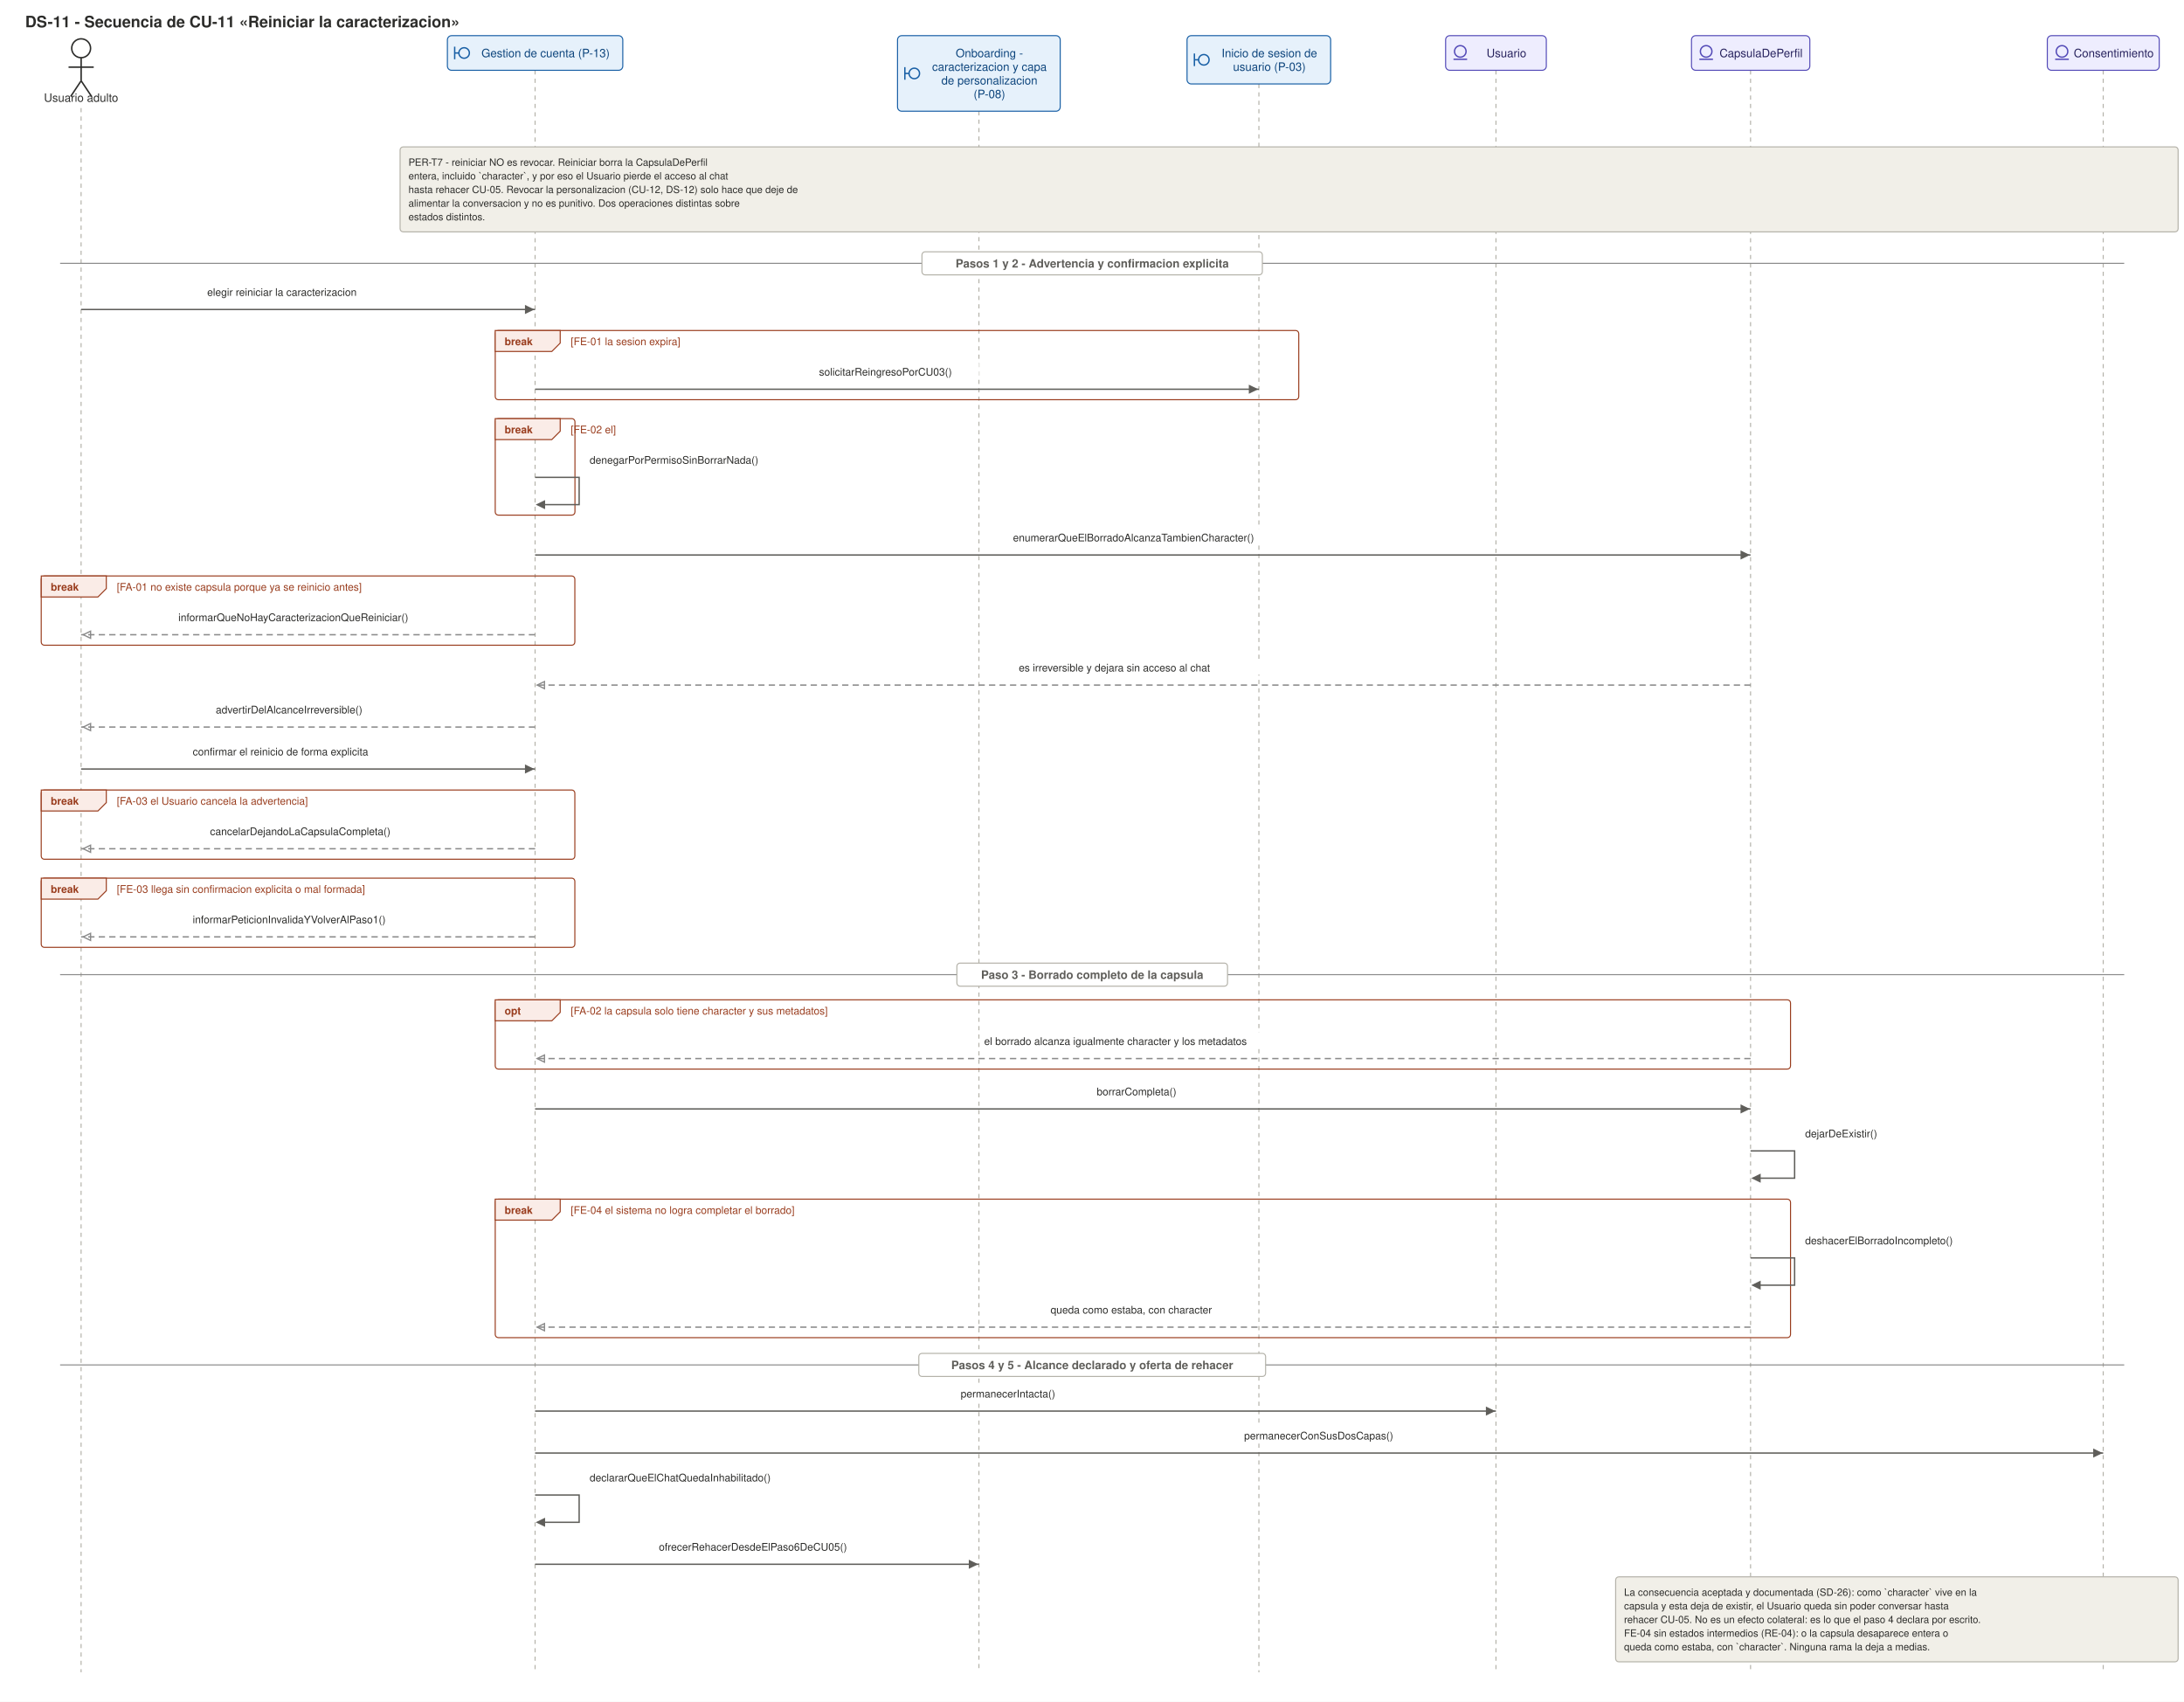
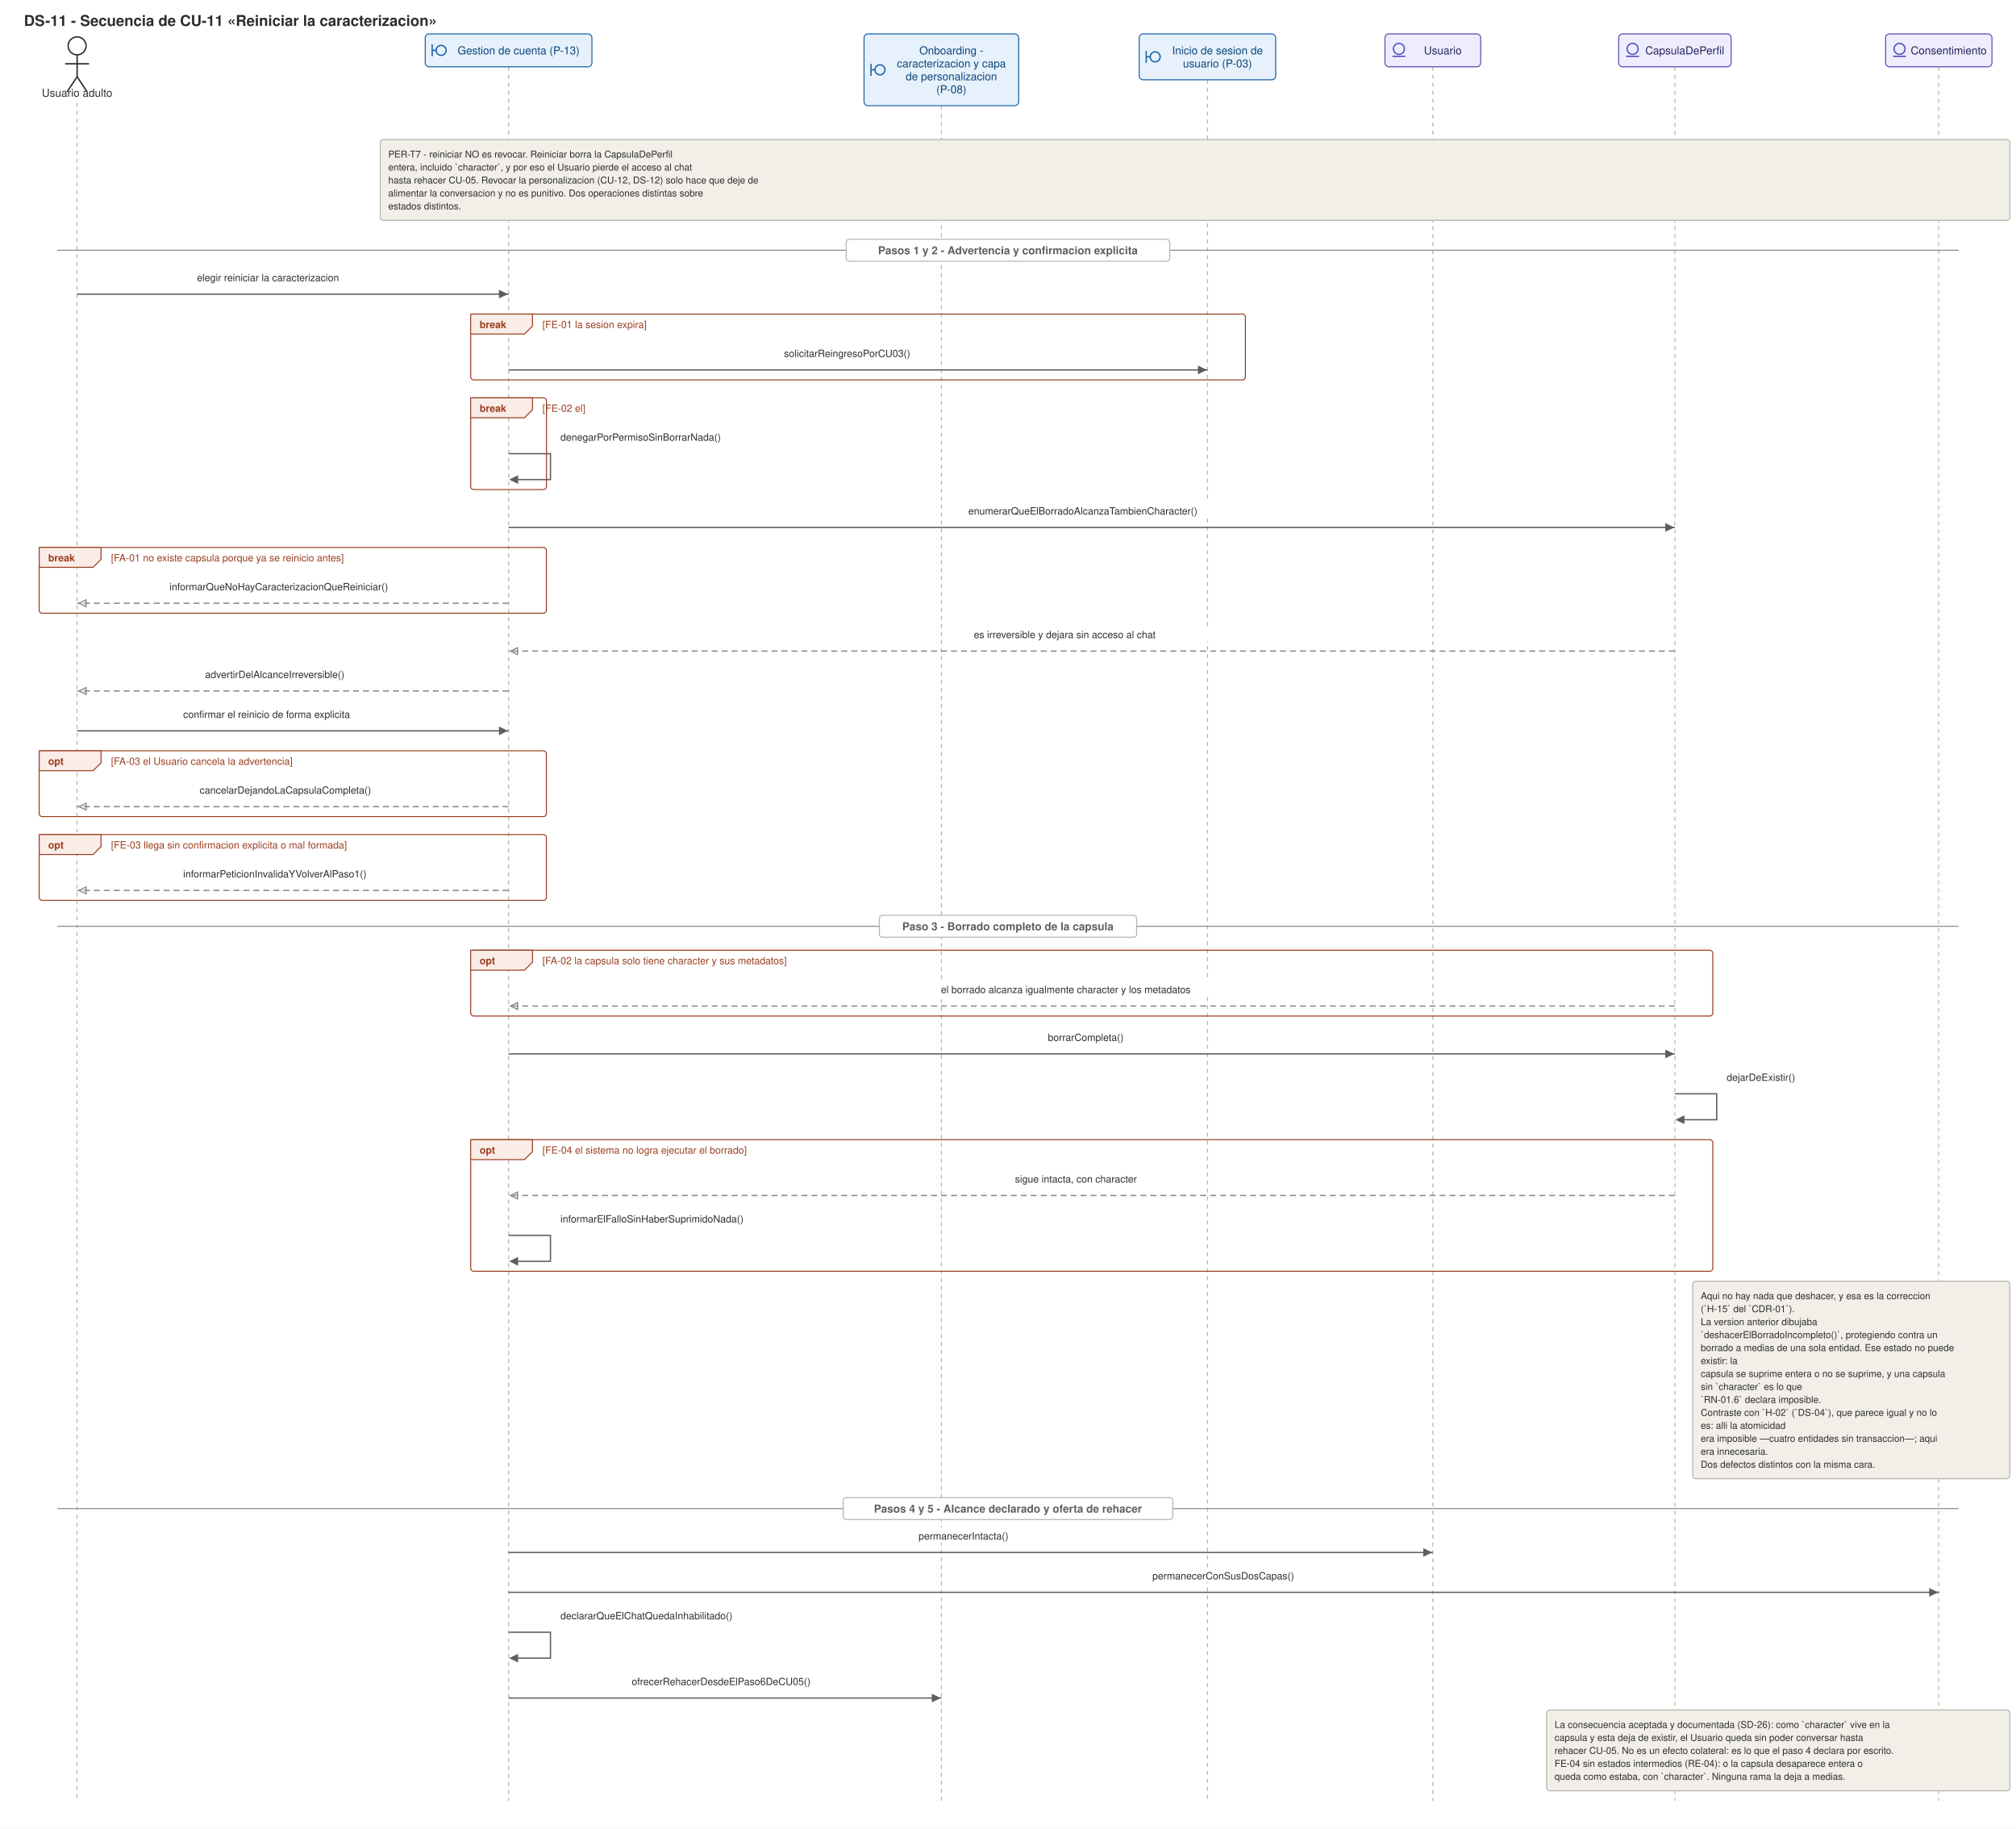
- <svg xmlns="http://www.w3.org/2000/svg" viewBox="0 0 2082 1622" width="2082" height="1622" role="img" aria-labelledby="t d" font-family="Segoe UI, Helvetica, Arial, sans-serif">
-   <rect x="0" y="0" width="2082" height="1622" fill="#FFFFFF" />
+ <svg xmlns="http://www.w3.org/2000/svg" viewBox="0 0 2022 1834" width="2022" height="1834" role="img" aria-labelledby="t d" font-family="Segoe UI, Helvetica, Arial, sans-serif">
+   <rect x="0" y="0" width="2022" height="1834" fill="#FFFFFF" />
  <text x="24" y="26" font-size="15" font-weight="600" fill="#2C2C2A">DS-11 - Secuencia de CU-11 «Reiniciar la caracterizacion»</text>
-   <line x1="77.3" y1="103.0" x2="77.3" y2="1594.0" stroke="#B4B2A9" stroke-width="1" stroke-dasharray="4 4" />
-   <line x1="510.1" y1="67.0" x2="510.1" y2="1594.0" stroke="#B4B2A9" stroke-width="1" stroke-dasharray="4 4" />
-   <line x1="933.2" y1="106.0" x2="933.2" y2="1594.0" stroke="#B4B2A9" stroke-width="1" stroke-dasharray="4 4" />
-   <line x1="1200.1" y1="80.0" x2="1200.1" y2="1594.0" stroke="#B4B2A9" stroke-width="1" stroke-dasharray="4 4" />
-   <line x1="1426.1" y1="67.0" x2="1426.1" y2="1594.0" stroke="#B4B2A9" stroke-width="1" stroke-dasharray="4 4" />
-   <line x1="1668.8" y1="67.0" x2="1668.8" y2="1594.0" stroke="#B4B2A9" stroke-width="1" stroke-dasharray="4 4" />
-   <line x1="2005.0" y1="67.0" x2="2005.0" y2="1594.0" stroke="#B4B2A9" stroke-width="1" stroke-dasharray="4 4" />
-   <rect x="472.1" y="315.0" width="766.0" height="66.0" fill="none" stroke="#993C1D" stroke-width="1" rx="3" />
+   <line x1="77.3" y1="103.0" x2="77.3" y2="1806.0" stroke="#B4B2A9" stroke-width="1" stroke-dasharray="4 4" />
+   <line x1="510.1" y1="67.0" x2="510.1" y2="1806.0" stroke="#B4B2A9" stroke-width="1" stroke-dasharray="4 4" />
+   <line x1="944.2" y1="106.0" x2="944.2" y2="1806.0" stroke="#B4B2A9" stroke-width="1" stroke-dasharray="4 4" />
+   <line x1="1211.1" y1="80.0" x2="1211.1" y2="1806.0" stroke="#B4B2A9" stroke-width="1" stroke-dasharray="4 4" />
+   <line x1="1437.1" y1="67.0" x2="1437.1" y2="1806.0" stroke="#B4B2A9" stroke-width="1" stroke-dasharray="4 4" />
+   <line x1="1679.8" y1="67.0" x2="1679.8" y2="1806.0" stroke="#B4B2A9" stroke-width="1" stroke-dasharray="4 4" />
+   <line x1="1944.5" y1="67.0" x2="1944.5" y2="1806.0" stroke="#B4B2A9" stroke-width="1" stroke-dasharray="4 4" />
+   <rect x="472.1" y="315.0" width="777.0" height="66.0" fill="none" stroke="#993C1D" stroke-width="1" rx="3" />
  <polygon points="472.05,315 534.05,315 534.05,327 526.05,335 472.05,335" fill="#FAECE7" stroke="#993C1D" stroke-width="1" />
  <text x="481.05" y="329" font-size="10" font-weight="600" fill="#993C1D">break</text>
  <text x="544.05" y="329" font-size="10" fill="#993C1D">[FE-01 la sesion expira]</text>
  <rect x="472.1" y="399.0" width="76.0" height="92.0" fill="none" stroke="#993C1D" stroke-width="1" rx="3" />
  <polygon points="472.05,399 534.05,399 534.05,411 526.05,419 472.05,419" fill="#FAECE7" stroke="#993C1D" stroke-width="1" />
  <text x="481.05" y="413" font-size="10" font-weight="600" fill="#993C1D">break</text>
  <text x="544.05" y="413" font-size="10" fill="#993C1D">[FE-02 el]</text>
  <rect x="39.3" y="549.0" width="508.7" height="66.0" fill="none" stroke="#993C1D" stroke-width="1" rx="3" />
  <polygon points="39.35,549 101.35,549 101.35,561 93.35,569 39.35,569" fill="#FAECE7" stroke="#993C1D" stroke-width="1" />
  <text x="48.35" y="563" font-size="10" font-weight="600" fill="#993C1D">break</text>
  <text x="111.35" y="563" font-size="10" fill="#993C1D">[FA-01 no existe capsula porque ya se reinicio antes]</text>
  <rect x="39.3" y="753.0" width="508.7" height="66.0" fill="none" stroke="#993C1D" stroke-width="1" rx="3" />
  <polygon points="39.35,753 101.35,753 101.35,765 93.35,773 39.35,773" fill="#FAECE7" stroke="#993C1D" stroke-width="1" />
-   <text x="48.35" y="767" font-size="10" font-weight="600" fill="#993C1D">break</text>
+   <text x="48.35" y="767" font-size="10" font-weight="600" fill="#993C1D">opt</text>
  <text x="111.35" y="767" font-size="10" fill="#993C1D">[FA-03 el Usuario cancela la advertencia]</text>
  <rect x="39.3" y="837.0" width="508.7" height="66.0" fill="none" stroke="#993C1D" stroke-width="1" rx="3" />
  <polygon points="39.35,837 101.35,837 101.35,849 93.35,857 39.35,857" fill="#FAECE7" stroke="#993C1D" stroke-width="1" />
-   <text x="48.35" y="851" font-size="10" font-weight="600" fill="#993C1D">break</text>
+   <text x="48.35" y="851" font-size="10" font-weight="600" fill="#993C1D">opt</text>
  <text x="111.35" y="851" font-size="10" fill="#993C1D">[FE-03 llega sin confirmacion explicita o mal formada]</text>
-   <rect x="472.1" y="953.0" width="1234.8" height="66.0" fill="none" stroke="#993C1D" stroke-width="1" rx="3" />
+   <rect x="472.1" y="953.0" width="1245.8" height="66.0" fill="none" stroke="#993C1D" stroke-width="1" rx="3" />
  <polygon points="472.05,953 534.05,953 534.05,965 526.05,973 472.05,973" fill="#FAECE7" stroke="#993C1D" stroke-width="1" />
  <text x="481.05" y="967" font-size="10" font-weight="600" fill="#993C1D">opt</text>
  <text x="544.05" y="967" font-size="10" fill="#993C1D">[FA-02 la capsula solo tiene character y sus metadatos]</text>
-   <rect x="472.1" y="1143.0" width="1234.8" height="132.0" fill="none" stroke="#993C1D" stroke-width="1" rx="3" />
+   <rect x="472.1" y="1143.0" width="1245.8" height="132.0" fill="none" stroke="#993C1D" stroke-width="1" rx="3" />
  <polygon points="472.05,1143 534.05,1143 534.05,1155 526.05,1163 472.05,1163" fill="#FAECE7" stroke="#993C1D" stroke-width="1" />
-   <text x="481.05" y="1157" font-size="10" font-weight="600" fill="#993C1D">break</text>
-   <text x="544.05" y="1157" font-size="10" fill="#993C1D">[FE-04 el sistema no logra completar el borrado]</text>
-   <line x1="57.3" y1="251.0" x2="2025.0" y2="251.0" stroke="#8a8a8a" stroke-width="1" />
-   <rect x="878.9" y="240.0" width="324.5" height="22" rx="3" fill="#FFFFFF" stroke="#B4B2A9" stroke-width="1" />
-   <text x="1041.2" y="255.0" font-size="11" font-weight="600" text-anchor="middle" fill="#5F5E5A">Pasos 1 y 2 - Advertencia y confirmacion explicita</text>
-   <line x1="57.3" y1="929.0" x2="2025.0" y2="929.0" stroke="#8a8a8a" stroke-width="1" />
-   <rect x="912.2" y="918.0" width="258.0" height="22" rx="3" fill="#FFFFFF" stroke="#B4B2A9" stroke-width="1" />
-   <text x="1041.2" y="933.0" font-size="11" font-weight="600" text-anchor="middle" fill="#5F5E5A">Paso 3 - Borrado completo de la capsula</text>
-   <line x1="57.3" y1="1301.0" x2="2025.0" y2="1301.0" stroke="#8a8a8a" stroke-width="1" />
-   <rect x="875.9" y="1290.0" width="330.6" height="22" rx="3" fill="#FFFFFF" stroke="#B4B2A9" stroke-width="1" />
-   <text x="1041.2" y="1305.0" font-size="11" font-weight="600" text-anchor="middle" fill="#5F5E5A">Pasos 4 y 5 - Alcance declarado y oferta de rehacer</text>
+   <text x="481.05" y="1157" font-size="10" font-weight="600" fill="#993C1D">opt</text>
+   <text x="544.05" y="1157" font-size="10" fill="#993C1D">[FE-04 el sistema no logra ejecutar el borrado]</text>
+   <line x1="57.3" y1="251.0" x2="1964.5" y2="251.0" stroke="#8a8a8a" stroke-width="1" />
+   <rect x="848.7" y="240.0" width="324.5" height="22" rx="3" fill="#FFFFFF" stroke="#B4B2A9" stroke-width="1" />
+   <text x="1010.9" y="255.0" font-size="11" font-weight="600" text-anchor="middle" fill="#5F5E5A">Pasos 1 y 2 - Advertencia y confirmacion explicita</text>
+   <line x1="57.3" y1="929.0" x2="1964.5" y2="929.0" stroke="#8a8a8a" stroke-width="1" />
+   <rect x="882.0" y="918.0" width="258.0" height="22" rx="3" fill="#FFFFFF" stroke="#B4B2A9" stroke-width="1" />
+   <text x="1010.9" y="933.0" font-size="11" font-weight="600" text-anchor="middle" fill="#5F5E5A">Paso 3 - Borrado completo de la capsula</text>
+   <line x1="57.3" y1="1513.0" x2="1964.5" y2="1513.0" stroke="#8a8a8a" stroke-width="1" />
+   <rect x="845.7" y="1502.0" width="330.6" height="22" rx="3" fill="#FFFFFF" stroke="#B4B2A9" stroke-width="1" />
+   <text x="1010.9" y="1517.0" font-size="11" font-weight="600" text-anchor="middle" fill="#5F5E5A">Pasos 4 y 5 - Alcance declarado y oferta de rehacer</text>
  <line x1="77.3" y1="295.0" x2="510.1" y2="295.0" stroke="#5F5E5A" stroke-width="1.3" />
  <polygon points="508.05,295 501.05,291.6 501.05,298.4" fill="#5F5E5A" stroke="#5F5E5A" stroke-width="1.2" />
  <rect x="193.5" y="270.0" width="200.5" height="15.0" fill="#FFFFFF" />
  <text x="197.5" y="282.0" font-size="10" fill="#2C2C2A">elegir reiniciar la caracterizacion</text>
-   <line x1="510.1" y1="371.0" x2="1200.1" y2="371.0" stroke="#5F5E5A" stroke-width="1.3" />
-   <polygon points="1198.1,371 1191.1,367.6 1191.1,374.4" fill="#5F5E5A" stroke="#5F5E5A" stroke-width="1.2" />
-   <rect x="776.8" y="346.0" width="156.5" height="15.0" fill="#FFFFFF" />
-   <text x="780.8" y="358.0" font-size="10" fill="#2C2C2A">solicitarReingresoPorCU03()</text>
+   <line x1="510.1" y1="371.0" x2="1211.1" y2="371.0" stroke="#5F5E5A" stroke-width="1.3" />
+   <polygon points="1209.1,371 1202.1,367.6 1202.1,374.4" fill="#5F5E5A" stroke="#5F5E5A" stroke-width="1.2" />
+   <rect x="782.3" y="346.0" width="156.5" height="15.0" fill="#FFFFFF" />
+   <text x="786.3" y="358.0" font-size="10" fill="#2C2C2A">solicitarReingresoPorCU03()</text>
  <polyline points="510.1,455.0 552.1,455.0 552.1,481.0 519.1,481.0" fill="none" stroke="#5F5E5A" stroke-width="1.3" />
  <polygon points="512.05,481 519.05,477.6 519.05,484.4" fill="#5F5E5A" stroke="#5F5E5A" stroke-width="1.2" />
  <rect x="558.1" y="430.0" width="184.0" height="15.0" fill="#FFFFFF" />
  <text x="562.1" y="442.0" font-size="10" fill="#2C2C2A">denegarPorPermisoSinBorrarNada()</text>
-   <line x1="510.1" y1="529.0" x2="1668.8" y2="529.0" stroke="#5F5E5A" stroke-width="1.3" />
-   <polygon points="1666.85,529 1659.85,525.6 1659.85,532.4" fill="#5F5E5A" stroke="#5F5E5A" stroke-width="1.2" />
-   <rect x="961.7" y="504.0" width="255.5" height="15.0" fill="#FFFFFF" />
-   <text x="965.7" y="516.0" font-size="10" fill="#2C2C2A">enumerarQueElBorradoAlcanzaTambienCharacter()</text>
+   <line x1="510.1" y1="529.0" x2="1679.8" y2="529.0" stroke="#5F5E5A" stroke-width="1.3" />
+   <polygon points="1677.85,529 1670.85,525.6 1670.85,532.4" fill="#5F5E5A" stroke="#5F5E5A" stroke-width="1.2" />
+   <rect x="967.2" y="504.0" width="255.5" height="15.0" fill="#FFFFFF" />
+   <text x="971.2" y="516.0" font-size="10" fill="#2C2C2A">enumerarQueElBorradoAlcanzaTambienCharacter()</text>
  <line x1="510.1" y1="605.0" x2="77.3" y2="605.0" stroke="#8a8a8a" stroke-width="1.3" stroke-dasharray="6 4" />
  <polygon points="79.35,605 86.35,601.6 86.35,608.4" fill="none" stroke="#8a8a8a" stroke-width="1.2" />
  <rect x="166.0" y="580.0" width="255.5" height="15.0" fill="#FFFFFF" />
  <text x="170.0" y="592.0" font-size="10" fill="#2C2C2A">informarQueNoHayCaracterizacionQueReiniciar()</text>
-   <line x1="1668.8" y1="653.0" x2="510.1" y2="653.0" stroke="#8a8a8a" stroke-width="1.3" stroke-dasharray="6 4" />
+   <line x1="1679.8" y1="653.0" x2="510.1" y2="653.0" stroke="#8a8a8a" stroke-width="1.3" stroke-dasharray="6 4" />
  <polygon points="512.05,653 519.05,649.6 519.05,656.4" fill="none" stroke="#8a8a8a" stroke-width="1.2" />
-   <rect x="967.2" y="628.0" width="244.5" height="15.0" fill="#FFFFFF" />
-   <text x="971.2" y="640.0" font-size="10" fill="#2C2C2A">es irreversible y dejara sin acceso al chat</text>
+   <rect x="972.7" y="628.0" width="244.5" height="15.0" fill="#FFFFFF" />
+   <text x="976.7" y="640.0" font-size="10" fill="#2C2C2A">es irreversible y dejara sin acceso al chat</text>
  <line x1="510.1" y1="693.0" x2="77.3" y2="693.0" stroke="#8a8a8a" stroke-width="1.3" stroke-dasharray="6 4" />
  <polygon points="79.35,693 86.35,689.6 86.35,696.4" fill="none" stroke="#8a8a8a" stroke-width="1.2" />
  <rect x="201.7" y="668.0" width="184.0" height="15.0" fill="#FFFFFF" />
  <text x="205.7" y="680.0" font-size="10" fill="#2C2C2A">advertirDelAlcanceIrreversible()</text>
  <line x1="77.3" y1="733.0" x2="510.1" y2="733.0" stroke="#5F5E5A" stroke-width="1.3" />
  <polygon points="508.05,733 501.05,729.6 501.05,736.4" fill="#5F5E5A" stroke="#5F5E5A" stroke-width="1.2" />
  <rect x="179.7" y="708.0" width="228.0" height="15.0" fill="#FFFFFF" />
  <text x="183.7" y="720.0" font-size="10" fill="#2C2C2A">confirmar el reinicio de forma explicita</text>
  <line x1="510.1" y1="809.0" x2="77.3" y2="809.0" stroke="#8a8a8a" stroke-width="1.3" stroke-dasharray="6 4" />
  <polygon points="79.35,809 86.35,805.6 86.35,812.4" fill="none" stroke="#8a8a8a" stroke-width="1.2" />
  <rect x="196.2" y="784.0" width="195.0" height="15.0" fill="#FFFFFF" />
  <text x="200.2" y="796.0" font-size="10" fill="#2C2C2A">cancelarDejandoLaCapsulaCompleta()</text>
  <line x1="510.1" y1="893.0" x2="77.3" y2="893.0" stroke="#8a8a8a" stroke-width="1.3" stroke-dasharray="6 4" />
  <polygon points="79.35,893 86.35,889.6 86.35,896.4" fill="none" stroke="#8a8a8a" stroke-width="1.2" />
  <rect x="179.7" y="868.0" width="228.0" height="15.0" fill="#FFFFFF" />
  <text x="183.7" y="880.0" font-size="10" fill="#2C2C2A">informarPeticionInvalidaYVolverAlPaso1()</text>
-   <line x1="1668.8" y1="1009.0" x2="510.1" y2="1009.0" stroke="#8a8a8a" stroke-width="1.3" stroke-dasharray="6 4" />
+   <line x1="1679.8" y1="1009.0" x2="510.1" y2="1009.0" stroke="#8a8a8a" stroke-width="1.3" stroke-dasharray="6 4" />
  <polygon points="512.05,1009 519.05,1005.6 519.05,1012.4" fill="none" stroke="#8a8a8a" stroke-width="1.2" />
-   <rect x="934.2" y="984.0" width="310.5" height="15.0" fill="#FFFFFF" />
-   <text x="938.2" y="996.0" font-size="10" fill="#2C2C2A">el borrado alcanza igualmente character y los metadatos</text>
-   <line x1="510.1" y1="1057.0" x2="1668.8" y2="1057.0" stroke="#5F5E5A" stroke-width="1.3" />
-   <polygon points="1666.85,1057 1659.85,1053.6 1659.85,1060.4" fill="#5F5E5A" stroke="#5F5E5A" stroke-width="1.2" />
-   <rect x="1041.5" y="1032.0" width="96.0" height="15.0" fill="#FFFFFF" />
-   <text x="1045.5" y="1044.0" font-size="10" fill="#2C2C2A">borrarCompleta()</text>
-   <polyline points="1668.8,1097.0 1710.8,1097.0 1710.8,1123.0 1677.8,1123.0" fill="none" stroke="#5F5E5A" stroke-width="1.3" />
-   <polygon points="1670.85,1123 1677.85,1119.6 1677.85,1126.4" fill="#5F5E5A" stroke="#5F5E5A" stroke-width="1.2" />
-   <rect x="1716.8" y="1072.0" width="96.0" height="15.0" fill="#FFFFFF" />
-   <text x="1720.8" y="1084.0" font-size="10" fill="#2C2C2A">dejarDeExistir()</text>
-   <polyline points="1668.8,1199.0 1710.8,1199.0 1710.8,1225.0 1677.8,1225.0" fill="none" stroke="#5F5E5A" stroke-width="1.3" />
-   <polygon points="1670.85,1225 1677.85,1221.6 1677.85,1228.4" fill="#5F5E5A" stroke="#5F5E5A" stroke-width="1.2" />
-   <rect x="1716.8" y="1174.0" width="167.5" height="15.0" fill="#FFFFFF" />
-   <text x="1720.8" y="1186.0" font-size="10" fill="#2C2C2A">deshacerElBorradoIncompleto()</text>
-   <line x1="1668.8" y1="1265.0" x2="510.1" y2="1265.0" stroke="#8a8a8a" stroke-width="1.3" stroke-dasharray="6 4" />
-   <polygon points="512.05,1265 519.05,1261.6 519.05,1268.4" fill="none" stroke="#8a8a8a" stroke-width="1.2" />
-   <rect x="997.5" y="1240.0" width="184.0" height="15.0" fill="#FFFFFF" />
-   <text x="1001.5" y="1252.0" font-size="10" fill="#2C2C2A">queda como estaba, con character</text>
-   <line x1="510.1" y1="1345.0" x2="1426.1" y2="1345.0" stroke="#5F5E5A" stroke-width="1.3" />
-   <polygon points="1424.1,1345 1417.1,1341.6 1417.1,1348.4" fill="#5F5E5A" stroke="#5F5E5A" stroke-width="1.2" />
-   <rect x="911.8" y="1320.0" width="112.5" height="15.0" fill="#FFFFFF" />
-   <text x="915.8" y="1332.0" font-size="10" fill="#2C2C2A">permanecerIntacta()</text>
-   <line x1="510.1" y1="1385.0" x2="2005.0" y2="1385.0" stroke="#5F5E5A" stroke-width="1.3" />
-   <polygon points="2003.05,1385 1996.05,1381.6 1996.05,1388.4" fill="#5F5E5A" stroke="#5F5E5A" stroke-width="1.2" />
-   <rect x="1182.0" y="1360.0" width="151.0" height="15.0" fill="#FFFFFF" />
-   <text x="1186.0" y="1372.0" font-size="10" fill="#2C2C2A">permanecerConSusDosCapas()</text>
-   <polyline points="510.1,1425.0 552.1,1425.0 552.1,1451.0 519.1,1451.0" fill="none" stroke="#5F5E5A" stroke-width="1.3" />
-   <polygon points="512.05,1451 519.05,1447.6 519.05,1454.4" fill="#5F5E5A" stroke="#5F5E5A" stroke-width="1.2" />
-   <rect x="558.1" y="1400.0" width="206.0" height="15.0" fill="#FFFFFF" />
-   <text x="562.1" y="1412.0" font-size="10" fill="#2C2C2A">declararQueElChatQuedaInhabilitado()</text>
-   <line x1="510.1" y1="1491.0" x2="933.2" y2="1491.0" stroke="#5F5E5A" stroke-width="1.3" />
-   <polygon points="931.15,1491 924.15,1487.6 924.15,1494.4" fill="#5F5E5A" stroke="#5F5E5A" stroke-width="1.2" />
-   <rect x="624.1" y="1466.0" width="195.0" height="15.0" fill="#FFFFFF" />
-   <text x="628.1" y="1478.0" font-size="10" fill="#2C2C2A">ofrecerRehacerDesdeElPaso6DeCU05()</text>
-   <rect x="381.4" y="140.0" width="1695.0" height="81.0" fill="#F1EFE8" stroke="#B4B2A9" stroke-width="1" rx="3" />
+   <rect x="939.7" y="984.0" width="310.5" height="15.0" fill="#FFFFFF" />
+   <text x="943.7" y="996.0" font-size="10" fill="#2C2C2A">el borrado alcanza igualmente character y los metadatos</text>
+   <line x1="510.1" y1="1057.0" x2="1679.8" y2="1057.0" stroke="#5F5E5A" stroke-width="1.3" />
+   <polygon points="1677.85,1057 1670.85,1053.6 1670.85,1060.4" fill="#5F5E5A" stroke="#5F5E5A" stroke-width="1.2" />
+   <rect x="1047.0" y="1032.0" width="96.0" height="15.0" fill="#FFFFFF" />
+   <text x="1051.0" y="1044.0" font-size="10" fill="#2C2C2A">borrarCompleta()</text>
+   <polyline points="1679.8,1097.0 1721.8,1097.0 1721.8,1123.0 1688.8,1123.0" fill="none" stroke="#5F5E5A" stroke-width="1.3" />
+   <polygon points="1681.85,1123 1688.85,1119.6 1688.85,1126.4" fill="#5F5E5A" stroke="#5F5E5A" stroke-width="1.2" />
+   <rect x="1727.8" y="1072.0" width="96.0" height="15.0" fill="#FFFFFF" />
+   <text x="1731.8" y="1084.0" font-size="10" fill="#2C2C2A">dejarDeExistir()</text>
+   <line x1="1679.8" y1="1199.0" x2="510.1" y2="1199.0" stroke="#8a8a8a" stroke-width="1.3" stroke-dasharray="6 4" />
+   <polygon points="512.05,1199 519.05,1195.6 519.05,1202.4" fill="none" stroke="#8a8a8a" stroke-width="1.2" />
+   <rect x="1014.0" y="1174.0" width="162.0" height="15.0" fill="#FFFFFF" />
+   <text x="1018.0" y="1186.0" font-size="10" fill="#2C2C2A">sigue intacta, con character</text>
+   <polyline points="510.1,1239.0 552.1,1239.0 552.1,1265.0 519.1,1265.0" fill="none" stroke="#5F5E5A" stroke-width="1.3" />
+   <polygon points="512.05,1265 519.05,1261.6 519.05,1268.4" fill="#5F5E5A" stroke="#5F5E5A" stroke-width="1.2" />
+   <rect x="558.1" y="1214.0" width="217.0" height="15.0" fill="#FFFFFF" />
+   <text x="562.1" y="1226.0" font-size="10" fill="#2C2C2A">informarElFalloSinHaberSuprimidoNada()</text>
+   <line x1="510.1" y1="1557.0" x2="1437.1" y2="1557.0" stroke="#5F5E5A" stroke-width="1.3" />
+   <polygon points="1435.1,1557 1428.1,1553.6 1428.1,1560.4" fill="#5F5E5A" stroke="#5F5E5A" stroke-width="1.2" />
+   <rect x="917.3" y="1532.0" width="112.5" height="15.0" fill="#FFFFFF" />
+   <text x="921.3" y="1544.0" font-size="10" fill="#2C2C2A">permanecerIntacta()</text>
+   <line x1="510.1" y1="1597.0" x2="1944.5" y2="1597.0" stroke="#5F5E5A" stroke-width="1.3" />
+   <polygon points="1942.55,1597 1935.55,1593.6 1935.55,1600.4" fill="#5F5E5A" stroke="#5F5E5A" stroke-width="1.2" />
+   <rect x="1151.8" y="1572.0" width="151.0" height="15.0" fill="#FFFFFF" />
+   <text x="1155.8" y="1584.0" font-size="10" fill="#2C2C2A">permanecerConSusDosCapas()</text>
+   <polyline points="510.1,1637.0 552.1,1637.0 552.1,1663.0 519.1,1663.0" fill="none" stroke="#5F5E5A" stroke-width="1.3" />
+   <polygon points="512.05,1663 519.05,1659.6 519.05,1666.4" fill="#5F5E5A" stroke="#5F5E5A" stroke-width="1.2" />
+   <rect x="558.1" y="1612.0" width="206.0" height="15.0" fill="#FFFFFF" />
+   <text x="562.1" y="1624.0" font-size="10" fill="#2C2C2A">declararQueElChatQuedaInhabilitado()</text>
+   <line x1="510.1" y1="1703.0" x2="944.2" y2="1703.0" stroke="#5F5E5A" stroke-width="1.3" />
+   <polygon points="942.15,1703 935.15,1699.6 935.15,1706.4" fill="#5F5E5A" stroke="#5F5E5A" stroke-width="1.2" />
+   <rect x="629.6" y="1678.0" width="195.0" height="15.0" fill="#FFFFFF" />
+   <text x="633.6" y="1690.0" font-size="10" fill="#2C2C2A">ofrecerRehacerDesdeElPaso6DeCU05()</text>
+   <rect x="381.4" y="140.0" width="1634.5" height="81.0" fill="#F1EFE8" stroke="#B4B2A9" stroke-width="1" rx="3" />
  <text x="389.4" y="158.0" font-size="9.5" fill="#2C2C2A">PER-T7 - reiniciar NO es revocar. Reiniciar borra la CapsulaDePerfil</text>
  <text x="389.4" y="171.0" font-size="9.5" fill="#2C2C2A">entera, incluido `character`, y por eso el Usuario pierde el acceso al chat</text>
  <text x="389.4" y="184.0" font-size="9.5" fill="#2C2C2A">hasta rehacer CU-05. Revocar la personalizacion (CU-12, DS-12) solo hace que deje de</text>
  <text x="389.4" y="197.0" font-size="9.5" fill="#2C2C2A">alimentar la conversacion y no es punitivo. Dos operaciones distintas sobre</text>
  <text x="389.4" y="210.0" font-size="9.5" fill="#2C2C2A">estados distintos.</text>
-   <rect x="1540.2" y="1503.0" width="536.2" height="81.0" fill="#F1EFE8" stroke="#B4B2A9" stroke-width="1" rx="3" />
-   <text x="1548.2" y="1521.0" font-size="9.5" fill="#2C2C2A">La consecuencia aceptada y documentada (SD-26): como `character` vive en la</text>
-   <text x="1548.2" y="1534.0" font-size="9.5" fill="#2C2C2A">capsula y esta deja de existir, el Usuario queda sin poder conversar hasta</text>
-   <text x="1548.2" y="1547.0" font-size="9.5" fill="#2C2C2A">rehacer CU-05. No es un efecto colateral: es lo que el paso 4 declara por escrito.</text>
-   <text x="1548.2" y="1560.0" font-size="9.5" fill="#2C2C2A">FE-04 sin estados intermedios (RE-04): o la capsula desaparece entera o</text>
-   <text x="1548.2" y="1573.0" font-size="9.5" fill="#2C2C2A">queda como estaba, con `character`. Ninguna rama la deja a medias.</text>
+   <rect x="1697.8" y="1285.0" width="318.0" height="198.0" fill="#F1EFE8" stroke="#B4B2A9" stroke-width="1" rx="3" />
+   <text x="1705.8" y="1303.0" font-size="9.5" fill="#2C2C2A">Aqui no hay nada que deshacer, y esa es la correccion</text>
+   <text x="1705.8" y="1316.0" font-size="9.5" fill="#2C2C2A">(`H-15` del `CDR-01`).</text>
+   <text x="1705.8" y="1329.0" font-size="9.5" fill="#2C2C2A">La version anterior dibujaba</text>
+   <text x="1705.8" y="1342.0" font-size="9.5" fill="#2C2C2A">`deshacerElBorradoIncompleto()`, protegiendo contra un</text>
+   <text x="1705.8" y="1355.0" font-size="9.5" fill="#2C2C2A">borrado a medias de una sola entidad. Ese estado no puede</text>
+   <text x="1705.8" y="1368.0" font-size="9.5" fill="#2C2C2A">existir: la</text>
+   <text x="1705.8" y="1381.0" font-size="9.5" fill="#2C2C2A">capsula se suprime entera o no se suprime, y una capsula</text>
+   <text x="1705.8" y="1394.0" font-size="9.5" fill="#2C2C2A">sin `character` es lo que</text>
+   <text x="1705.8" y="1407.0" font-size="9.5" fill="#2C2C2A">`RN-01.6` declara imposible.</text>
+   <text x="1705.8" y="1420.0" font-size="9.5" fill="#2C2C2A">Contraste con `H-02` (`DS-04`), que parece igual y no lo</text>
+   <text x="1705.8" y="1433.0" font-size="9.5" fill="#2C2C2A">es: alli la atomicidad</text>
+   <text x="1705.8" y="1446.0" font-size="9.5" fill="#2C2C2A">era imposible —cuatro entidades sin transaccion—; aqui</text>
+   <text x="1705.8" y="1459.0" font-size="9.5" fill="#2C2C2A">era innecesaria.</text>
+   <text x="1705.8" y="1472.0" font-size="9.5" fill="#2C2C2A">Dos defectos distintos con la misma cara.</text>
+   <rect x="1551.2" y="1715.0" width="464.7" height="81.0" fill="#F1EFE8" stroke="#B4B2A9" stroke-width="1" rx="3" />
+   <text x="1559.2" y="1733.0" font-size="9.5" fill="#2C2C2A">La consecuencia aceptada y documentada (SD-26): como `character` vive en la</text>
+   <text x="1559.2" y="1746.0" font-size="9.5" fill="#2C2C2A">capsula y esta deja de existir, el Usuario queda sin poder conversar hasta</text>
+   <text x="1559.2" y="1759.0" font-size="9.5" fill="#2C2C2A">rehacer CU-05. No es un efecto colateral: es lo que el paso 4 declara por escrito.</text>
+   <text x="1559.2" y="1772.0" font-size="9.5" fill="#2C2C2A">FE-04 sin estados intermedios (RE-04): o la capsula desaparece entera o</text>
+   <text x="1559.2" y="1785.0" font-size="9.5" fill="#2C2C2A">queda como estaba, con `character`. Ninguna rama la deja a medias.</text>
  <g fill="none" stroke="#2C2C2A" stroke-width="1.4">
    <circle cx="77.35" cy="46" r="9" />
    <line x1="77.35" y1="55" x2="77.35" y2="77" />
    <line x1="65.35" y1="64" x2="89.35" y2="64" />
    <line x1="77.35" y1="77" x2="67.35" y2="92" />
    <line x1="77.35" y1="77" x2="87.35" y2="92" />
  </g>
  <text x="77.3" y="97.0" font-size="11" text-anchor="middle" fill="#2C2C2A">Usuario adulto</text>
  <rect x="426.5" y="34.0" width="167.2" height="33.0" rx="4" fill="#E6F1FB" stroke="#185FA5" stroke-width="1" />
  <g fill="none" stroke="#185FA5" stroke-width="1.3">
    <line x1="433.45" y1="44.5" x2="433.45" y2="56.5" />
    <line x1="433.45" y1="50.5" x2="437.45" y2="50.5" />
    <circle cx="442.45" cy="50.5" r="5" />
  </g>
  <text x="520.1" y="54.5" font-size="11" text-anchor="middle" fill="#0C447C">Gestion de cuenta (P-13)</text>
-   <rect x="855.6" y="34.0" width="155.1" height="72.0" rx="4" fill="#E6F1FB" stroke="#185FA5" stroke-width="1" />
+   <rect x="866.6" y="34.0" width="155.1" height="72.0" rx="4" fill="#E6F1FB" stroke="#185FA5" stroke-width="1" />
  <g fill="none" stroke="#185FA5" stroke-width="1.3">
-     <line x1="862.6" y1="64.0" x2="862.6" y2="76.0" />
-     <line x1="862.6" y1="70.0" x2="866.6" y2="70.0" />
-     <circle cx="871.6" cy="70.0" r="5" />
-   </g>
-   <text x="943.2" y="54.5" font-size="11" text-anchor="middle" fill="#0C447C">Onboarding -</text>
-   <text x="943.2" y="67.5" font-size="11" text-anchor="middle" fill="#0C447C">caracterizacion y capa</text>
-   <text x="943.2" y="80.5" font-size="11" text-anchor="middle" fill="#0C447C">de personalizacion</text>
-   <text x="943.2" y="93.5" font-size="11" text-anchor="middle" fill="#0C447C">(P-08)</text>
-   <rect x="1131.6" y="34.0" width="136.9" height="46.0" rx="4" fill="#E6F1FB" stroke="#185FA5" stroke-width="1" />
+     <line x1="873.6" y1="64.0" x2="873.6" y2="76.0" />
+     <line x1="873.6" y1="70.0" x2="877.6" y2="70.0" />
+     <circle cx="882.6" cy="70.0" r="5" />
+   </g>
+   <text x="954.2" y="54.5" font-size="11" text-anchor="middle" fill="#0C447C">Onboarding -</text>
+   <text x="954.2" y="67.5" font-size="11" text-anchor="middle" fill="#0C447C">caracterizacion y capa</text>
+   <text x="954.2" y="80.5" font-size="11" text-anchor="middle" fill="#0C447C">de personalizacion</text>
+   <text x="954.2" y="93.5" font-size="11" text-anchor="middle" fill="#0C447C">(P-08)</text>
+   <rect x="1142.6" y="34.0" width="136.9" height="46.0" rx="4" fill="#E6F1FB" stroke="#185FA5" stroke-width="1" />
  <g fill="none" stroke="#185FA5" stroke-width="1.3">
-     <line x1="1138.625" y1="51.0" x2="1138.625" y2="63.0" />
-     <line x1="1138.625" y1="57.0" x2="1142.625" y2="57.0" />
-     <circle cx="1147.625" cy="57.0" r="5" />
-   </g>
-   <text x="1210.1" y="54.5" font-size="11" text-anchor="middle" fill="#0C447C">Inicio de sesion de</text>
-   <text x="1210.1" y="67.5" font-size="11" text-anchor="middle" fill="#0C447C">usuario (P-03)</text>
-   <rect x="1378.1" y="34.0" width="96.0" height="33.0" rx="4" fill="#EEEDFE" stroke="#534AB7" stroke-width="1" />
+     <line x1="1149.625" y1="51.0" x2="1149.625" y2="63.0" />
+     <line x1="1149.625" y1="57.0" x2="1153.625" y2="57.0" />
+     <circle cx="1158.625" cy="57.0" r="5" />
+   </g>
+   <text x="1221.1" y="54.5" font-size="11" text-anchor="middle" fill="#0C447C">Inicio de sesion de</text>
+   <text x="1221.1" y="67.5" font-size="11" text-anchor="middle" fill="#0C447C">usuario (P-03)</text>
+   <rect x="1389.1" y="34.0" width="96.0" height="33.0" rx="4" fill="#EEEDFE" stroke="#534AB7" stroke-width="1" />
  <g fill="none" stroke="#534AB7" stroke-width="1.3">
-     <circle cx="1392.1" cy="49.0" r="5.5" />
-     <line x1="1385.6" y1="56.5" x2="1398.6" y2="56.5" />
-   </g>
-   <text x="1436.1" y="54.5" font-size="11" text-anchor="middle" fill="#26215C">Usuario</text>
-   <rect x="1612.5" y="34.0" width="112.8" height="33.0" rx="4" fill="#EEEDFE" stroke="#534AB7" stroke-width="1" />
+     <circle cx="1403.1" cy="49.0" r="5.5" />
+     <line x1="1396.6" y1="56.5" x2="1409.6" y2="56.5" />
+   </g>
+   <text x="1447.1" y="54.5" font-size="11" text-anchor="middle" fill="#26215C">Usuario</text>
+   <rect x="1623.5" y="34.0" width="112.8" height="33.0" rx="4" fill="#EEEDFE" stroke="#534AB7" stroke-width="1" />
  <g fill="none" stroke="#534AB7" stroke-width="1.3">
-     <circle cx="1626.475" cy="49.0" r="5.5" />
-     <line x1="1619.975" y1="56.5" x2="1632.975" y2="56.5" />
-   </g>
-   <text x="1678.8" y="54.5" font-size="11" text-anchor="middle" fill="#26215C">CapsulaDePerfil</text>
-   <rect x="1951.7" y="34.0" width="106.7" height="33.0" rx="4" fill="#EEEDFE" stroke="#534AB7" stroke-width="1" />
+     <circle cx="1637.475" cy="49.0" r="5.5" />
+     <line x1="1630.975" y1="56.5" x2="1643.975" y2="56.5" />
+   </g>
+   <text x="1689.8" y="54.5" font-size="11" text-anchor="middle" fill="#26215C">CapsulaDePerfil</text>
+   <rect x="1891.2" y="34.0" width="106.7" height="33.0" rx="4" fill="#EEEDFE" stroke="#534AB7" stroke-width="1" />
  <g fill="none" stroke="#534AB7" stroke-width="1.3">
-     <circle cx="1965.7" cy="49.0" r="5.5" />
-     <line x1="1959.2" y1="56.5" x2="1972.2" y2="56.5" />
-   </g>
-   <text x="2015.0" y="54.5" font-size="11" text-anchor="middle" fill="#26215C">Consentimiento</text>
+     <circle cx="1905.2" cy="49.0" r="5.5" />
+     <line x1="1898.7" y1="56.5" x2="1911.7" y2="56.5" />
+   </g>
+   <text x="1954.5" y="54.5" font-size="11" text-anchor="middle" fill="#26215C">Consentimiento</text>
</svg>
